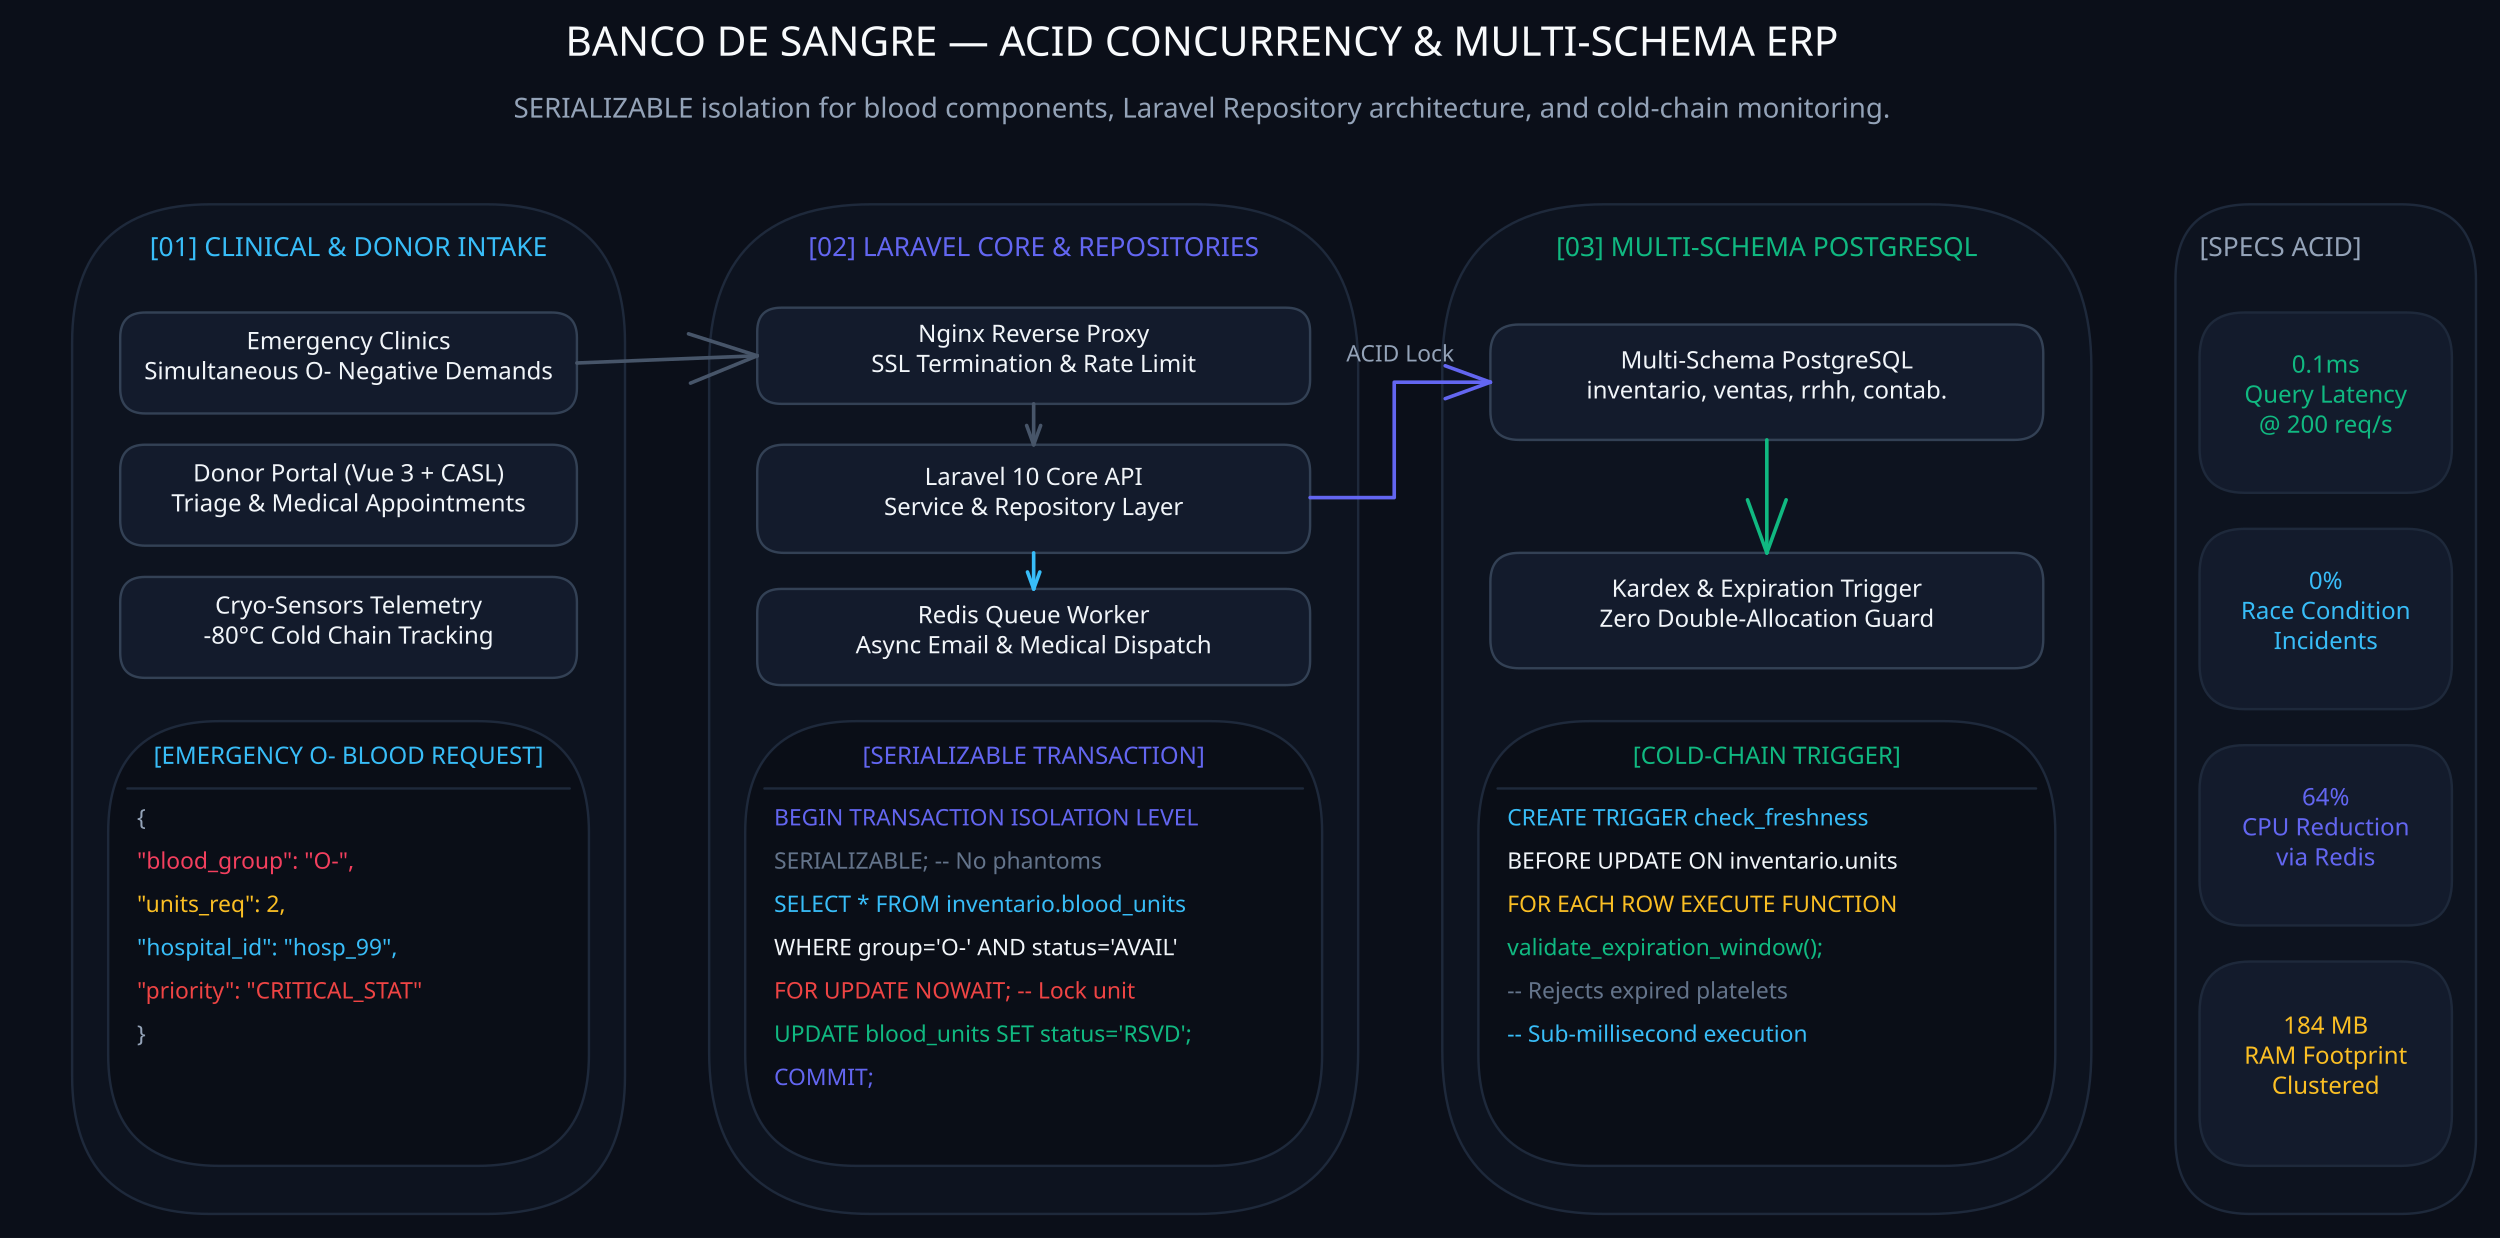
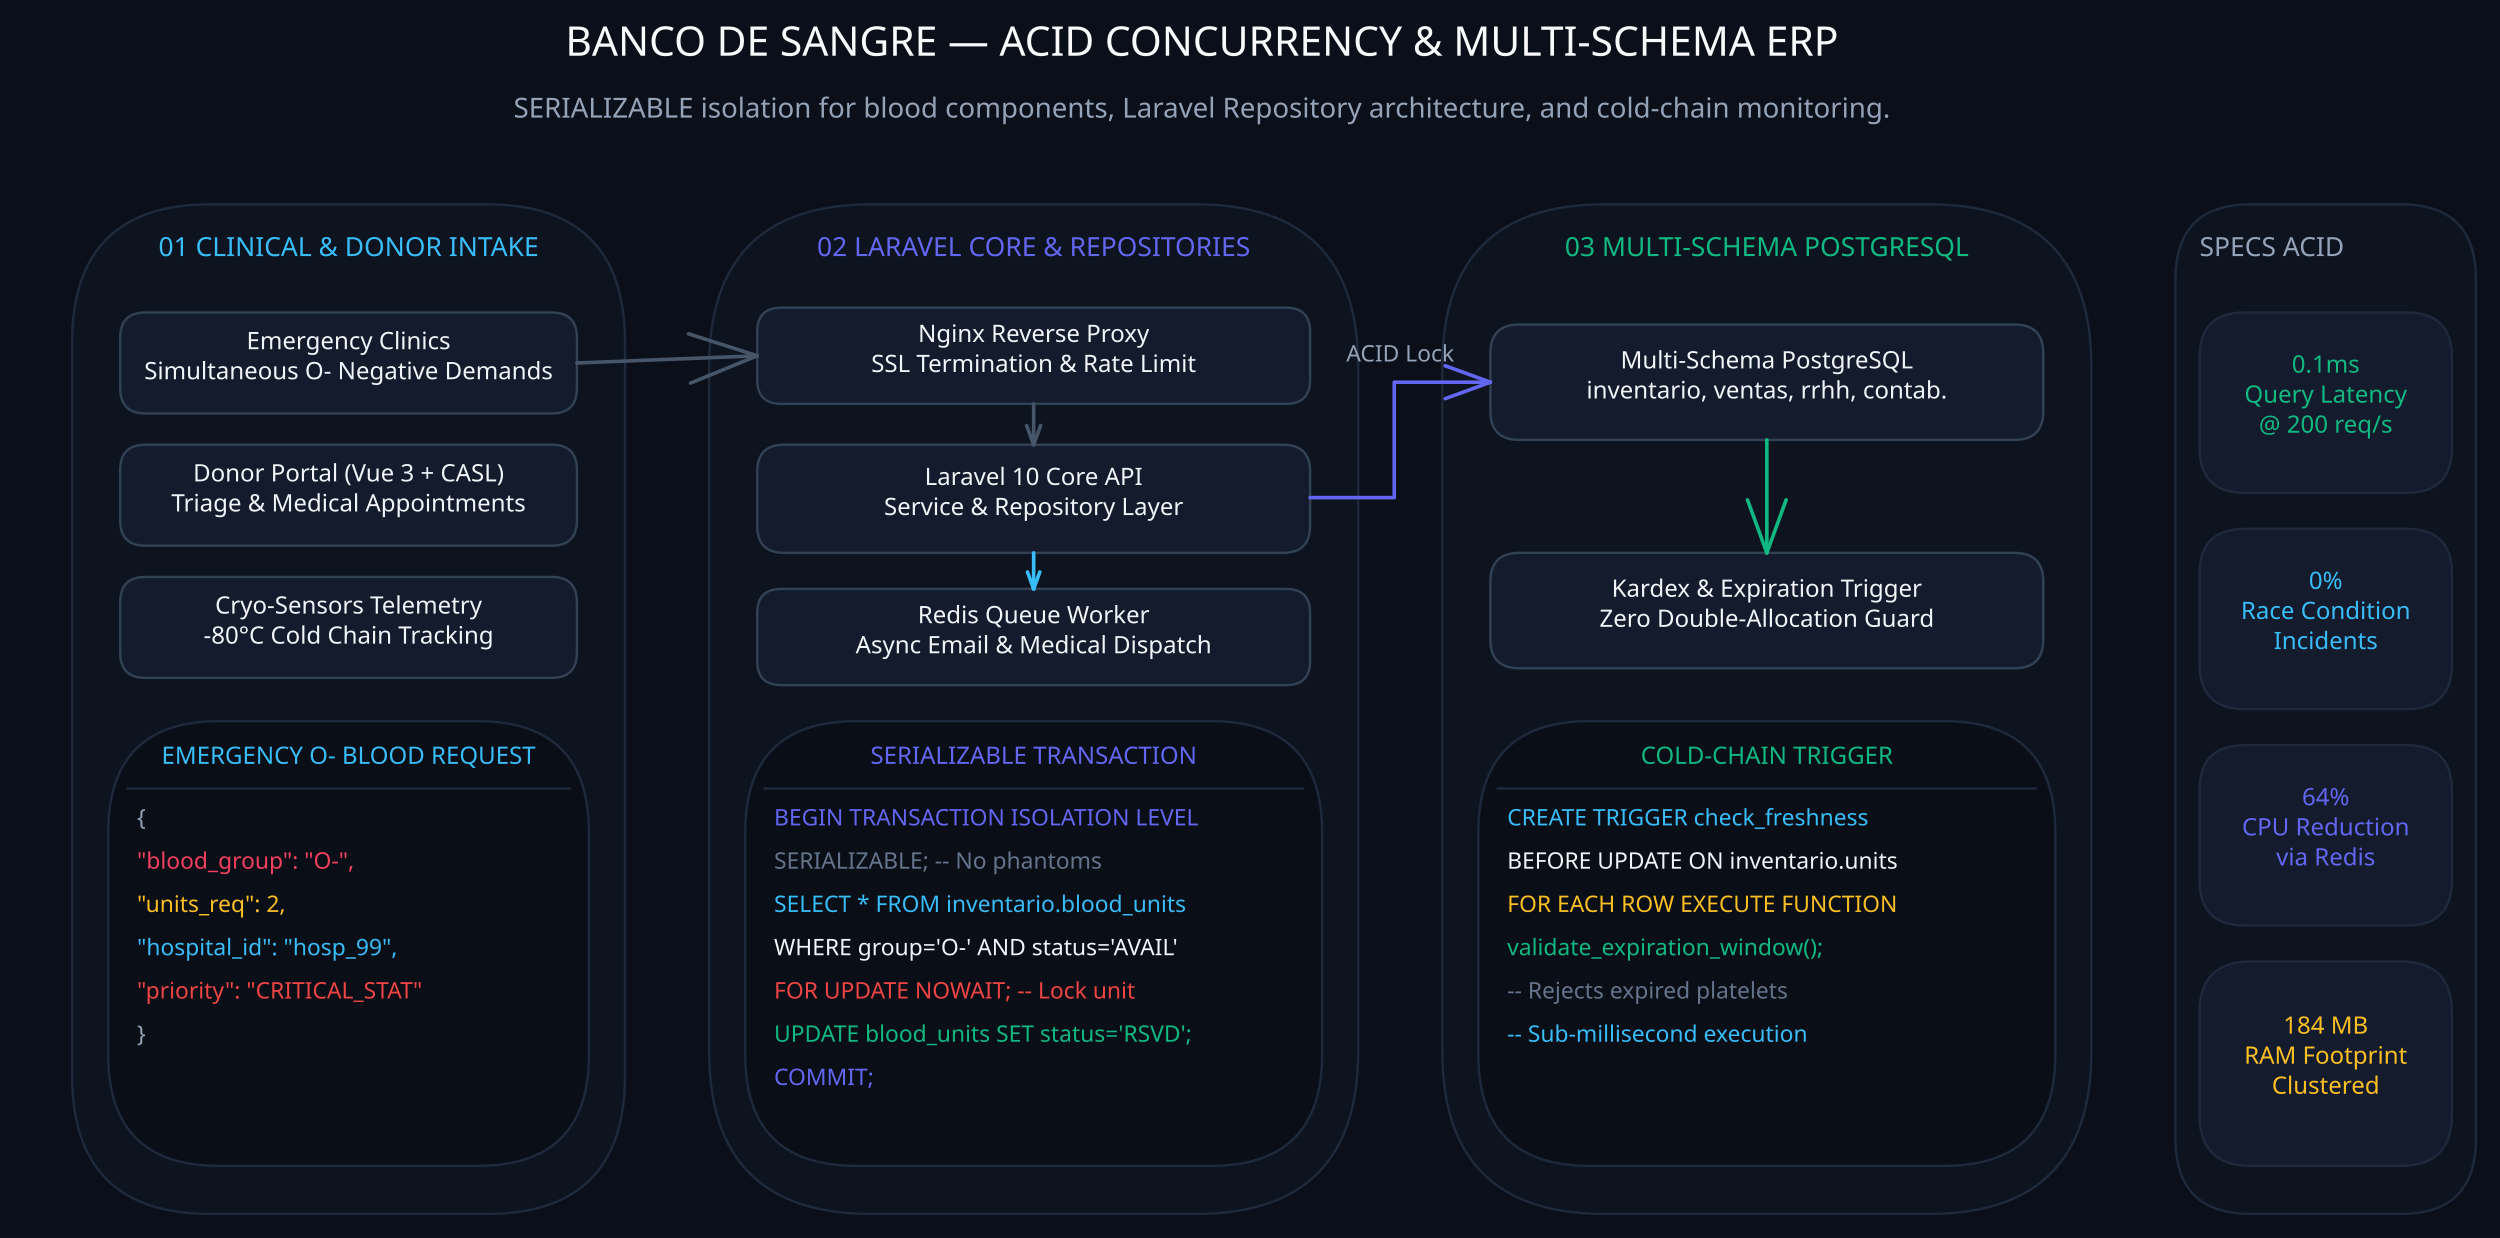
<svg xmlns="http://www.w3.org/2000/svg" version="1.1" viewBox="0 0 1040 515" width="2080" height="1030">
  <defs>
    <style class="style-fonts">
      @font-face {
        font-family: "Virgil";
        src: url("https://unpkg.com/@excalidraw/excalidraw@undefined/dist/excalidraw-assets/Virgil.woff2");
      }
      @font-face {
        font-family: "Cascadia";
        src: url("https://unpkg.com/@excalidraw/excalidraw@undefined/dist/excalidraw-assets/Cascadia.woff2");
      }
      @font-face {
        font-family: "Assistant";
        src: url("https://unpkg.com/@excalidraw/excalidraw@undefined/dist/excalidraw-assets/Assistant-Regular.woff2");
      }
    </style>
  </defs>
  <rect x="0" y="0" width="1040" height="515" fill="#0b0f19" />
  <g transform="translate(10 10) rotate(0 490 14)">
    <text x="490" y="0" font-family="Cascadia, Segoe UI Emoji" font-size="17px" fill="#f8fafc" text-anchor="middle" style="white-space: pre;" direction="ltr" dominant-baseline="text-before-edge">BANCO DE SANGRE — ACID CONCURRENCY &amp; MULTI-SCHEMA ERP</text>
  </g>
  <g transform="translate(10 40) rotate(0 490 9)">
    <text x="490" y="0" font-family="Cascadia, Segoe UI Emoji" font-size="11.5px" fill="#94a3b8" text-anchor="middle" style="white-space: pre;" direction="ltr" dominant-baseline="text-before-edge">SERIALIZABLE isolation for blood components, Laravel Repository architecture, and cold-chain monitoring.</text>
  </g>
  <g stroke-linecap="round" transform="translate(30 85) rotate(0 115 210)">
    <path d="M57.5 0 C97.15 0, 136.8 0, 172.5 0 C210.83 0, 230 19.17, 230 57.5 C230 175.03, 230 292.57, 230 362.5 C230 400.83, 210.83 420, 172.5 420 C138.36 420, 104.22 420, 57.5 420 C19.17 420, 0 400.83, 0 362.5 C0 294.86, 0 227.22, 0 57.5 C0 19.17, 19.17 0, 57.5 0" stroke="none" stroke-width="0" fill="#0d131f" />
    <path d="M57.5 0 C85.67 0, 113.85 0, 172.5 0 M57.5 0 C91.78 0, 126.07 0, 172.5 0 M172.5 0 C210.83 0, 230 19.17, 230 57.5 M172.5 0 C210.83 0, 230 19.17, 230 57.5 M230 57.5 C230 152.23, 230 246.95, 230 362.5 M230 57.5 C230 169.72, 230 281.93, 230 362.5 M230 362.5 C230 400.83, 210.83 420, 172.5 420 M230 362.5 C230 400.83, 210.83 420, 172.5 420 M172.5 420 C149.14 420, 125.78 420, 57.5 420 M172.5 420 C140.02 420, 107.55 420, 57.5 420 M57.5 420 C19.17 420, 0 400.83, 0 362.5 M57.5 420 C19.17 420, 0 400.83, 0 362.5 M0 362.5 C0 262.7, 0 162.89, 0 57.5 M0 362.5 C0 256.13, 0 149.75, 0 57.5 M0 57.5 C0 19.17, 19.17 0, 57.5 0 M0 57.5 C0 19.17, 19.17 0, 57.5 0" stroke="#1e293b" stroke-width="1" fill="none" />
  </g>
  <g transform="translate(30 98) rotate(0 115 8)">
-     <text x="115" y="0" font-family="Cascadia, Segoe UI Emoji" font-size="11px" fill="#38bdf8" text-anchor="middle" style="white-space: pre;" direction="ltr" dominant-baseline="text-before-edge">[01] CLINICAL &amp; DONOR INTAKE</text>
+     <text x="115" y="0" font-family="Cascadia, Segoe UI Emoji" font-size="11px" fill="#38bdf8" text-anchor="middle" style="white-space: pre;" direction="ltr" dominant-baseline="text-before-edge">01 CLINICAL &amp; DONOR INTAKE</text>
  </g>
  <g stroke-linecap="round" transform="translate(50 130) rotate(0 95 21)">
    <path d="M10.5 0 C48.48 0, 86.45 0, 179.5 0 C186.5 0, 190 3.5, 190 10.5 C190 16.52, 190 22.54, 190 31.5 C190 38.5, 186.5 42, 179.5 42 C139.18 42, 98.86 42, 10.5 42 C3.5 42, 0 38.5, 0 31.5 C0 23.21, 0 14.92, 0 10.5 C0 3.5, 3.5 0, 10.5 0" stroke="none" stroke-width="0" fill="#131b2c" />
    <path d="M10.5 0 C51.9 0, 93.31 0, 179.5 0 M10.5 0 C75.75 0, 141 0, 179.5 0 M179.5 0 C186.5 0, 190 3.5, 190 10.5 M179.5 0 C186.5 0, 190 3.5, 190 10.5 M190 10.5 C190 18.49, 190 26.48, 190 31.5 M190 10.5 C190 17.35, 190 24.19, 190 31.5 M190 31.5 C190 38.5, 186.5 42, 179.5 42 M190 31.5 C190 38.5, 186.5 42, 179.5 42 M179.5 42 C134.58 42, 89.65 42, 10.5 42 M179.5 42 C121.08 42, 62.66 42, 10.5 42 M10.5 42 C3.5 42, 0 38.5, 0 31.5 M10.5 42 C3.5 42, 0 38.5, 0 31.5 M0 31.5 C0 25.74, 0 19.97, 0 10.5 M0 31.5 C0 26.16, 0 20.81, 0 10.5 M0 10.5 C0 3.5, 3.5 0, 10.5 0 M0 10.5 C0 3.5, 3.5 0, 10.5 0" stroke="#334155" stroke-width="1" fill="none" />
  </g>
  <g transform="translate(56 137.5) rotate(0 89 13.5)">
    <text x="89" y="0" font-family="Cascadia, Segoe UI Emoji" font-size="10px" fill="#f1f5f9" text-anchor="middle" style="white-space: pre;" direction="ltr" dominant-baseline="text-before-edge">Emergency Clinics</text>
    <text x="89" y="12.5" font-family="Cascadia, Segoe UI Emoji" font-size="10px" fill="#f1f5f9" text-anchor="middle" style="white-space: pre;" direction="ltr" dominant-baseline="text-before-edge">Simultaneous O- Negative Demands</text>
  </g>
  <g stroke-linecap="round" transform="translate(50 185) rotate(0 95 21)">
    <path d="M10.5 0 C61.99 0, 113.47 0, 179.5 0 C186.5 0, 190 3.5, 190 10.5 C190 18.65, 190 26.8, 190 31.5 C190 38.5, 186.5 42, 179.5 42 C115.24 42, 50.97 42, 10.5 42 C3.5 42, 0 38.5, 0 31.5 C0 23.78, 0 16.06, 0 10.5 C0 3.5, 3.5 0, 10.5 0" stroke="none" stroke-width="0" fill="#131b2c" />
    <path d="M10.5 0 C51.91 0, 93.31 0, 179.5 0 M10.5 0 C56.82 0, 103.14 0, 179.5 0 M179.5 0 C186.5 0, 190 3.5, 190 10.5 M179.5 0 C186.5 0, 190 3.5, 190 10.5 M190 10.5 C190 15.76, 190 21.02, 190 31.5 M190 10.5 C190 16.47, 190 22.43, 190 31.5 M190 31.5 C190 38.5, 186.5 42, 179.5 42 M190 31.5 C190 38.5, 186.5 42, 179.5 42 M179.5 42 C123.98 42, 68.46 42, 10.5 42 M179.5 42 C144.18 42, 108.87 42, 10.5 42 M10.5 42 C3.5 42, 0 38.5, 0 31.5 M10.5 42 C3.5 42, 0 38.5, 0 31.5 M0 31.5 C0 26.84, 0 22.19, 0 10.5 M0 31.5 C0 23.94, 0 16.38, 0 10.5 M0 10.5 C0 3.5, 3.5 0, 10.5 0 M0 10.5 C0 3.5, 3.5 0, 10.5 0" stroke="#334155" stroke-width="1" fill="none" />
  </g>
  <g transform="translate(56 192.5) rotate(0 89 13.5)">
    <text x="89" y="0" font-family="Cascadia, Segoe UI Emoji" font-size="10px" fill="#f1f5f9" text-anchor="middle" style="white-space: pre;" direction="ltr" dominant-baseline="text-before-edge">Donor Portal (Vue 3 + CASL)</text>
    <text x="89" y="12.5" font-family="Cascadia, Segoe UI Emoji" font-size="10px" fill="#f1f5f9" text-anchor="middle" style="white-space: pre;" direction="ltr" dominant-baseline="text-before-edge">Triage &amp; Medical Appointments</text>
  </g>
  <g stroke-linecap="round" transform="translate(50 240) rotate(0 95 21)">
    <path d="M10.5 0 C75.5 0, 140.49 0, 179.5 0 C186.5 0, 190 3.5, 190 10.5 C190 16.58, 190 22.66, 190 31.5 C190 38.5, 186.5 42, 179.5 42 C125.09 42, 70.68 42, 10.5 42 C3.5 42, 0 38.5, 0 31.5 C0 24.35, 0 17.19, 0 10.5 C0 3.5, 3.5 0, 10.5 0" stroke="none" stroke-width="0" fill="#131b2c" />
    <path d="M10.5 0 C51.91 0, 93.32 0, 179.5 0 M10.5 0 C71.69 0, 132.87 0, 179.5 0 M179.5 0 C186.5 0, 190 3.5, 190 10.5 M179.5 0 C186.5 0, 190 3.5, 190 10.5 M190 10.5 C190 17.23, 190 23.97, 190 31.5 M190 10.5 C190 15.59, 190 20.67, 190 31.5 M190 31.5 C190 38.5, 186.5 42, 179.5 42 M190 31.5 C190 38.5, 186.5 42, 179.5 42 M179.5 42 C113.39 42, 47.28 42, 10.5 42 M179.5 42 C133.49 42, 87.48 42, 10.5 42 M10.5 42 C3.5 42, 0 38.5, 0 31.5 M10.5 42 C3.5 42, 0 38.5, 0 31.5 M0 31.5 C0 23.75, 0 16, 0 10.5 M0 31.5 C0 25.92, 0 20.34, 0 10.5 M0 10.5 C0 3.5, 3.5 0, 10.5 0 M0 10.5 C0 3.5, 3.5 0, 10.5 0" stroke="#334155" stroke-width="1" fill="none" />
  </g>
  <g transform="translate(56 247.5) rotate(0 89 13.5)">
    <text x="89" y="0" font-family="Cascadia, Segoe UI Emoji" font-size="10px" fill="#f1f5f9" text-anchor="middle" style="white-space: pre;" direction="ltr" dominant-baseline="text-before-edge">Cryo-Sensors Telemetry</text>
    <text x="89" y="12.5" font-family="Cascadia, Segoe UI Emoji" font-size="10px" fill="#f1f5f9" text-anchor="middle" style="white-space: pre;" direction="ltr" dominant-baseline="text-before-edge">-80°C Cold Chain Tracking</text>
  </g>
  <g stroke-linecap="round" transform="translate(45 300) rotate(0 100 92.5)">
    <path d="M46.25 0 C74.69 0, 103.12 0, 153.75 0 C184.58 0, 200 15.42, 200 46.25 C200 82.42, 200 118.59, 200 138.75 C200 169.58, 184.58 185, 153.75 185 C125.41 185, 97.07 185, 46.25 185 C15.42 185, 0 169.58, 0 138.75 C0 109.74, 0 80.73, 0 46.25 C0 15.42, 15.42 0, 46.25 0" stroke="none" stroke-width="0" fill="#0a0e17" />
    <path d="M46.25 0 C72.59 0, 98.94 0, 153.75 0 M46.25 0 C73.13 0, 100.01 0, 153.75 0 M153.75 0 C184.58 0, 200 15.42, 200 46.25 M153.75 0 C184.58 0, 200 15.42, 200 46.25 M200 46.25 C200 82.38, 200 118.51, 200 138.75 M200 46.25 C200 64.78, 200 83.3, 200 138.75 M200 138.75 C200 169.58, 184.58 185, 153.75 185 M200 138.75 C200 169.58, 184.58 185, 153.75 185 M153.75 185 C126.46 185, 99.16 185, 46.25 185 M153.75 185 C117.68 185, 81.61 185, 46.25 185 M46.25 185 C15.42 185, 0 169.58, 0 138.75 M46.25 185 C15.42 185, 0 169.58, 0 138.75 M0 138.75 C0 109.5, 0 80.26, 0 46.25 M0 138.75 C0 104.39, 0 70.03, 0 46.25 M0 46.25 C0 15.42, 15.42 0, 46.25 0 M0 46.25 C0 15.42, 15.42 0, 46.25 0" stroke="#1e293b" stroke-width="1" fill="none" />
  </g>
  <g transform="translate(45 310) rotate(0 100 8)">
-     <text x="100" y="0" font-family="Cascadia, Segoe UI Emoji" font-size="10px" fill="#38bdf8" text-anchor="middle" style="white-space: pre;" direction="ltr" dominant-baseline="text-before-edge">[EMERGENCY O- BLOOD REQUEST]</text>
+     <text x="100" y="0" font-family="Cascadia, Segoe UI Emoji" font-size="10px" fill="#38bdf8" text-anchor="middle" style="white-space: pre;" direction="ltr" dominant-baseline="text-before-edge">EMERGENCY O- BLOOD REQUEST</text>
  </g>
  <g stroke-linecap="round">
    <g transform="translate(53 328) rotate(0 92 0)">
      <path d="M0 0 C45.09 0, 90.19 0, 184 0 M0 0 C62.19 0, 124.39 0, 184 0" stroke="#1e293b" stroke-width="1" fill="none" />
    </g>
  </g>
  <mask />
  <g transform="translate(57 336) rotate(0 88 7.5)">
    <text x="0" y="0" font-family="Cascadia, Segoe UI Emoji" font-size="9.5px" fill="#94a3b8" text-anchor="start" style="white-space: pre;" direction="ltr" dominant-baseline="text-before-edge">{</text>
  </g>
  <g transform="translate(57 354) rotate(0 88 7.5)">
    <text x="0" y="0" font-family="Cascadia, Segoe UI Emoji" font-size="9.5px" fill="#f43f5e" text-anchor="start" style="white-space: pre;" direction="ltr" dominant-baseline="text-before-edge">  "blood_group": "O-",</text>
  </g>
  <g transform="translate(57 372) rotate(0 88 7.5)">
    <text x="0" y="0" font-family="Cascadia, Segoe UI Emoji" font-size="9.5px" fill="#fbbf24" text-anchor="start" style="white-space: pre;" direction="ltr" dominant-baseline="text-before-edge">  "units_req": 2,</text>
  </g>
  <g transform="translate(57 390) rotate(0 88 7.5)">
    <text x="0" y="0" font-family="Cascadia, Segoe UI Emoji" font-size="9.5px" fill="#38bdf8" text-anchor="start" style="white-space: pre;" direction="ltr" dominant-baseline="text-before-edge">  "hospital_id": "hosp_99",</text>
  </g>
  <g transform="translate(57 408) rotate(0 88 7.5)">
    <text x="0" y="0" font-family="Cascadia, Segoe UI Emoji" font-size="9.5px" fill="#ef4444" text-anchor="start" style="white-space: pre;" direction="ltr" dominant-baseline="text-before-edge">  "priority": "CRITICAL_STAT"</text>
  </g>
  <g transform="translate(57 426) rotate(0 88 7.5)">
    <text x="0" y="0" font-family="Cascadia, Segoe UI Emoji" font-size="9.5px" fill="#94a3b8" text-anchor="start" style="white-space: pre;" direction="ltr" dominant-baseline="text-before-edge">}</text>
  </g>
  <g stroke-linecap="round" transform="translate(295 85) rotate(0 135 210)">
    <path d="M67.5 0 C97.77 0, 128.05 0, 202.5 0 C247.5 0, 270 22.5, 270 67.5 C270 138.02, 270 208.55, 270 352.5 C270 397.5, 247.5 420, 202.5 420 C161.83 420, 121.17 420, 67.5 420 C22.5 420, 0 397.5, 0 352.5 C0 269.3, 0 186.09, 0 67.5 C0 22.5, 22.5 0, 67.5 0" stroke="none" stroke-width="0" fill="#0d131f" />
    <path d="M67.5 0 C100.59 0, 133.69 0, 202.5 0 M67.5 0 C114.2 0, 160.9 0, 202.5 0 M202.5 0 C247.5 0, 270 22.5, 270 67.5 M202.5 0 C247.5 0, 270 22.5, 270 67.5 M270 67.5 C270 154.61, 270 241.72, 270 352.5 M270 67.5 C270 127.83, 270 188.15, 270 352.5 M270 352.5 C270 397.5, 247.5 420, 202.5 420 M270 352.5 C270 397.5, 247.5 420, 202.5 420 M202.5 420 C157.14 420, 111.78 420, 67.5 420 M202.5 420 C172.76 420, 143.02 420, 67.5 420 M67.5 420 C22.5 420, 0 397.5, 0 352.5 M67.5 420 C22.5 420, 0 397.5, 0 352.5 M0 352.5 C0 273.06, 0 193.62, 0 67.5 M0 352.5 C0 253.62, 0 154.75, 0 67.5 M0 67.5 C0 22.5, 22.5 0, 67.5 0 M0 67.5 C0 22.5, 22.5 0, 67.5 0" stroke="#1e293b" stroke-width="1" fill="none" />
  </g>
  <g transform="translate(295 98) rotate(0 135 8)">
-     <text x="135" y="0" font-family="Cascadia, Segoe UI Emoji" font-size="11px" fill="#6366f1" text-anchor="middle" style="white-space: pre;" direction="ltr" dominant-baseline="text-before-edge">[02] LARAVEL CORE &amp; REPOSITORIES</text>
+     <text x="135" y="0" font-family="Cascadia, Segoe UI Emoji" font-size="11px" fill="#6366f1" text-anchor="middle" style="white-space: pre;" direction="ltr" dominant-baseline="text-before-edge">02 LARAVEL CORE &amp; REPOSITORIES</text>
  </g>
  <g stroke-linecap="round" transform="translate(315 128) rotate(0 115 20)">
    <path d="M10 0 C73.88 0, 137.76 0, 220 0 C226.67 0, 230 3.33, 230 10 C230 16.98, 230 23.96, 230 30 C230 36.67, 226.67 40, 220 40 C168.99 40, 117.97 40, 10 40 C3.33 40, 0 36.67, 0 30 C0 24.7, 0 19.4, 0 10 C0 3.33, 3.33 0, 10 0" stroke="none" stroke-width="0" fill="#131b2c" />
    <path d="M10 0 C61.48 0, 112.96 0, 220 0 M10 0 C59.12 0, 108.24 0, 220 0 M220 0 C226.67 0, 230 3.33, 230 10 M220 0 C226.67 0, 230 3.33, 230 10 M230 10 C230 17.51, 230 25.03, 230 30 M230 10 C230 17.4, 230 24.79, 230 30 M230 30 C230 36.67, 226.67 40, 220 40 M230 30 C230 36.67, 226.67 40, 220 40 M220 40 C136.28 40, 52.55 40, 10 40 M220 40 C160.45 40, 100.9 40, 10 40 M10 40 C3.33 40, 0 36.67, 0 30 M10 40 C3.33 40, 0 36.67, 0 30 M0 30 C0 25.48, 0 20.96, 0 10 M0 30 C0 24.95, 0 19.9, 0 10 M0 10 C0 3.33, 3.33 0, 10 0 M0 10 C0 3.33, 3.33 0, 10 0" stroke="#334155" stroke-width="1" fill="none" />
  </g>
  <g transform="translate(321 134.5) rotate(0 109 13.5)">
    <text x="109" y="0" font-family="Cascadia, Segoe UI Emoji" font-size="10px" fill="#f1f5f9" text-anchor="middle" style="white-space: pre;" direction="ltr" dominant-baseline="text-before-edge">Nginx Reverse Proxy</text>
    <text x="109" y="12.5" font-family="Cascadia, Segoe UI Emoji" font-size="10px" fill="#f1f5f9" text-anchor="middle" style="white-space: pre;" direction="ltr" dominant-baseline="text-before-edge">SSL Termination &amp; Rate Limit</text>
  </g>
  <g stroke-linecap="round" transform="translate(315 185) rotate(0 115 22.5)">
    <path d="M11.25 0 C90.96 0, 170.66 0, 218.75 0 C226.25 0, 230 3.75, 230 11.25 C230 16.88, 230 22.51, 230 33.75 C230 41.25, 226.25 45, 218.75 45 C138.94 45, 59.14 45, 11.25 45 C3.75 45, 0 41.25, 0 33.75 C0 28.4, 0 23.05, 0 11.25 C0 3.75, 3.75 0, 11.25 0" stroke="none" stroke-width="0" fill="#131b2c" />
    <path d="M11.25 0 C62.12 0, 112.99 0, 218.75 0 M11.25 0 C78.04 0, 144.83 0, 218.75 0 M218.75 0 C226.25 0, 230 3.75, 230 11.25 M218.75 0 C226.25 0, 230 3.75, 230 11.25 M230 11.25 C230 16.78, 230 22.31, 230 33.75 M230 11.25 C230 18.63, 230 26, 230 33.75 M230 33.75 C230 41.25, 226.25 45, 218.75 45 M230 33.75 C230 41.25, 226.25 45, 218.75 45 M218.75 45 C164.52 45, 110.28 45, 11.25 45 M218.75 45 C146.78 45, 74.8 45, 11.25 45 M11.25 45 C3.75 45, 0 41.25, 0 33.75 M11.25 45 C3.75 45, 0 41.25, 0 33.75 M0 33.75 C0 25.35, 0 16.96, 0 11.25 M0 33.75 C0 25.69, 0 17.63, 0 11.25 M0 11.25 C0 3.75, 3.75 0, 11.25 0 M0 11.25 C0 3.75, 3.75 0, 11.25 0" stroke="#334155" stroke-width="1" fill="none" />
  </g>
  <g transform="translate(321 194) rotate(0 109 13.5)">
    <text x="109" y="0" font-family="Cascadia, Segoe UI Emoji" font-size="10px" fill="#f1f5f9" text-anchor="middle" style="white-space: pre;" direction="ltr" dominant-baseline="text-before-edge">Laravel 10 Core API</text>
    <text x="109" y="12.5" font-family="Cascadia, Segoe UI Emoji" font-size="10px" fill="#f1f5f9" text-anchor="middle" style="white-space: pre;" direction="ltr" dominant-baseline="text-before-edge">Service &amp; Repository Layer</text>
  </g>
  <g stroke-linecap="round" transform="translate(315 245) rotate(0 115 20)">
    <path d="M10 0 C65.45 0, 120.91 0, 220 0 C226.67 0, 230 3.33, 230 10 C230 17.03, 230 24.07, 230 30 C230 36.67, 226.67 40, 220 40 C151.48 40, 82.95 40, 10 40 C3.33 40, 0 36.67, 0 30 C0 25.78, 0 21.57, 0 10 C0 3.33, 3.33 0, 10 0" stroke="none" stroke-width="0" fill="#131b2c" />
    <path d="M10 0 C61.49 0, 112.98 0, 220 0 M10 0 C54.07 0, 98.13 0, 220 0 M220 0 C226.67 0, 230 3.33, 230 10 M220 0 C226.67 0, 230 3.33, 230 10 M230 10 C230 16.31, 230 22.63, 230 30 M230 10 C230 15.72, 230 21.44, 230 30 M230 30 C230 36.67, 226.67 40, 220 40 M230 30 C230 36.67, 226.67 40, 220 40 M220 40 C151.95 40, 83.89 40, 10 40 M220 40 C175.87 40, 131.74 40, 10 40 M10 40 C3.33 40, 0 36.67, 0 30 M10 40 C3.33 40, 0 36.67, 0 30 M0 30 C0 23.59, 0 17.18, 0 10 M0 30 C0 24.72, 0 19.44, 0 10 M0 10 C0 3.33, 3.33 0, 10 0 M0 10 C0 3.33, 3.33 0, 10 0" stroke="#334155" stroke-width="1" fill="none" />
  </g>
  <g transform="translate(321 251.5) rotate(0 109 13.5)">
    <text x="109" y="0" font-family="Cascadia, Segoe UI Emoji" font-size="10px" fill="#f1f5f9" text-anchor="middle" style="white-space: pre;" direction="ltr" dominant-baseline="text-before-edge">Redis Queue Worker</text>
    <text x="109" y="12.5" font-family="Cascadia, Segoe UI Emoji" font-size="10px" fill="#f1f5f9" text-anchor="middle" style="white-space: pre;" direction="ltr" dominant-baseline="text-before-edge">Async Email &amp; Medical Dispatch</text>
  </g>
  <g stroke-linecap="round" transform="translate(310 300) rotate(0 120 92.5)">
    <path d="M46.25 0 C96.99 0, 147.73 0, 193.75 0 C224.58 0, 240 15.42, 240 46.25 C240 69.67, 240 93.08, 240 138.75 C240 169.58, 224.58 185, 193.75 185 C154.22 185, 114.69 185, 46.25 185 C15.42 185, 0 169.58, 0 138.75 C0 103.25, 0 67.75, 0 46.25 C0 15.42, 15.42 0, 46.25 0" stroke="none" stroke-width="0" fill="#0a0e17" />
    <path d="M46.25 0 C82.42 0, 118.58 0, 193.75 0 M46.25 0 C90.18 0, 134.11 0, 193.75 0 M193.75 0 C224.58 0, 240 15.42, 240 46.25 M193.75 0 C224.58 0, 240 15.42, 240 46.25 M240 46.25 C240 81.93, 240 117.6, 240 138.75 M240 46.25 C240 68.82, 240 91.39, 240 138.75 M240 138.75 C240 169.58, 224.58 185, 193.75 185 M240 138.75 C240 169.58, 224.58 185, 193.75 185 M193.75 185 C136.7 185, 79.66 185, 46.25 185 M193.75 185 C153.42 185, 113.09 185, 46.25 185 M46.25 185 C15.42 185, 0 169.58, 0 138.75 M46.25 185 C15.42 185, 0 169.58, 0 138.75 M0 138.75 C0 113.99, 0 89.23, 0 46.25 M0 138.75 C0 104.56, 0 70.37, 0 46.25 M0 46.25 C0 15.42, 15.42 0, 46.25 0 M0 46.25 C0 15.42, 15.42 0, 46.25 0" stroke="#1e293b" stroke-width="1" fill="none" />
  </g>
  <g transform="translate(310 310) rotate(0 120 8)">
-     <text x="120" y="0" font-family="Cascadia, Segoe UI Emoji" font-size="10px" fill="#6366f1" text-anchor="middle" style="white-space: pre;" direction="ltr" dominant-baseline="text-before-edge">[SERIALIZABLE TRANSACTION]</text>
+     <text x="120" y="0" font-family="Cascadia, Segoe UI Emoji" font-size="10px" fill="#6366f1" text-anchor="middle" style="white-space: pre;" direction="ltr" dominant-baseline="text-before-edge">SERIALIZABLE TRANSACTION</text>
  </g>
  <g stroke-linecap="round">
    <g transform="translate(318 328) rotate(0 112 0)">
      <path d="M0 0 C54.93 0, 109.86 0, 224 0 M0 0 C86.42 0, 172.84 0, 224 0" stroke="#1e293b" stroke-width="1" fill="none" />
    </g>
  </g>
  <mask />
  <g transform="translate(322 336) rotate(0 108 7.5)">
    <text x="0" y="0" font-family="Cascadia, Segoe UI Emoji" font-size="9.5px" fill="#6366f1" text-anchor="start" style="white-space: pre;" direction="ltr" dominant-baseline="text-before-edge">BEGIN TRANSACTION ISOLATION LEVEL</text>
  </g>
  <g transform="translate(322 354) rotate(0 108 7.5)">
    <text x="0" y="0" font-family="Cascadia, Segoe UI Emoji" font-size="9.5px" fill="#64748b" text-anchor="start" style="white-space: pre;" direction="ltr" dominant-baseline="text-before-edge">  SERIALIZABLE; -- No phantoms</text>
  </g>
  <g transform="translate(322 372) rotate(0 108 7.5)">
    <text x="0" y="0" font-family="Cascadia, Segoe UI Emoji" font-size="9.5px" fill="#38bdf8" text-anchor="start" style="white-space: pre;" direction="ltr" dominant-baseline="text-before-edge">SELECT * FROM inventario.blood_units</text>
  </g>
  <g transform="translate(322 390) rotate(0 108 7.5)">
    <text x="0" y="0" font-family="Cascadia, Segoe UI Emoji" font-size="9.5px" fill="#f1f5f9" text-anchor="start" style="white-space: pre;" direction="ltr" dominant-baseline="text-before-edge">WHERE group='O-' AND status='AVAIL'</text>
  </g>
  <g transform="translate(322 408) rotate(0 108 7.5)">
    <text x="0" y="0" font-family="Cascadia, Segoe UI Emoji" font-size="9.5px" fill="#ef4444" text-anchor="start" style="white-space: pre;" direction="ltr" dominant-baseline="text-before-edge">FOR UPDATE NOWAIT; -- Lock unit</text>
  </g>
  <g transform="translate(322 426) rotate(0 108 7.5)">
    <text x="0" y="0" font-family="Cascadia, Segoe UI Emoji" font-size="9.5px" fill="#10b981" text-anchor="start" style="white-space: pre;" direction="ltr" dominant-baseline="text-before-edge">UPDATE blood_units SET status='RSVD';</text>
  </g>
  <g transform="translate(322 444) rotate(0 108 7.5)">
    <text x="0" y="0" font-family="Cascadia, Segoe UI Emoji" font-size="9.5px" fill="#6366f1" text-anchor="start" style="white-space: pre;" direction="ltr" dominant-baseline="text-before-edge">COMMIT;</text>
  </g>
  <g stroke-linecap="round" transform="translate(600 85) rotate(0 135 210)">
    <path d="M67.5 0 C113.9 0, 160.3 0, 202.5 0 C247.5 0, 270 22.5, 270 67.5 C270 170.18, 270 272.85, 270 352.5 C270 397.5, 247.5 420, 202.5 420 C151.68 420, 100.86 420, 67.5 420 C22.5 420, 0 397.5, 0 352.5 C0 281.65, 0 210.8, 0 67.5 C0 22.5, 22.5 0, 67.5 0" stroke="none" stroke-width="0" fill="#0d131f" />
    <path d="M67.5 0 C100.61 0, 133.73 0, 202.5 0 M67.5 0 C113.09 0, 158.68 0, 202.5 0 M202.5 0 C247.5 0, 270 22.5, 270 67.5 M202.5 0 C247.5 0, 270 22.5, 270 67.5 M270 67.5 C270 163.18, 270 258.87, 270 352.5 M270 67.5 C270 134.32, 270 201.14, 270 352.5 M270 352.5 C270 397.5, 247.5 420, 202.5 420 M270 352.5 C270 397.5, 247.5 420, 202.5 420 M202.5 420 C161.97 420, 121.45 420, 67.5 420 M202.5 420 C149.87 420, 97.25 420, 67.5 420 M67.5 420 C22.5 420, 0 397.5, 0 352.5 M67.5 420 C22.5 420, 0 397.5, 0 352.5 M0 352.5 C0 294.4, 0 236.29, 0 67.5 M0 352.5 C0 267.59, 0 182.68, 0 67.5 M0 67.5 C0 22.5, 22.5 0, 67.5 0 M0 67.5 C0 22.5, 22.5 0, 67.5 0" stroke="#1e293b" stroke-width="1" fill="none" />
  </g>
  <g transform="translate(600 98) rotate(0 135 8)">
-     <text x="135" y="0" font-family="Cascadia, Segoe UI Emoji" font-size="11px" fill="#10b981" text-anchor="middle" style="white-space: pre;" direction="ltr" dominant-baseline="text-before-edge">[03] MULTI-SCHEMA POSTGRESQL</text>
+     <text x="135" y="0" font-family="Cascadia, Segoe UI Emoji" font-size="11px" fill="#10b981" text-anchor="middle" style="white-space: pre;" direction="ltr" dominant-baseline="text-before-edge">03 MULTI-SCHEMA POSTGRESQL</text>
  </g>
  <g stroke-linecap="round" transform="translate(620 135) rotate(0 115 24)">
    <path d="M12 0 C58.07 0, 104.13 0, 218 0 C226 0, 230 4, 230 12 C230 18.28, 230 24.56, 230 36 C230 44, 226 48, 218 48 C152.47 48, 86.94 48, 12 48 C4 48, 0 44, 0 36 C0 30.68, 0 25.36, 0 12 C0 4, 4 0, 12 0" stroke="none" stroke-width="0" fill="#131b2c" />
    <path d="M12 0 C62.53 0, 113.07 0, 218 0 M12 0 C58.49 0, 104.98 0, 218 0 M218 0 C226 0, 230 4, 230 12 M218 0 C226 0, 230 4, 230 12 M230 12 C230 16.94, 230 21.88, 230 36 M230 12 C230 21.42, 230 30.84, 230 36 M230 36 C230 44, 226 48, 218 48 M230 36 C230 44, 226 48, 218 48 M218 48 C143.24 48, 68.49 48, 12 48 M218 48 C165.86 48, 113.72 48, 12 48 M12 48 C4 48, 0 44, 0 36 M12 48 C4 48, 0 44, 0 36 M0 36 C0 27.57, 0 19.15, 0 12 M0 36 C0 31.11, 0 26.23, 0 12 M0 12 C0 4, 4 0, 12 0 M0 12 C0 4, 4 0, 12 0" stroke="#334155" stroke-width="1" fill="none" />
  </g>
  <g transform="translate(626 145.5) rotate(0 109 13.5)">
    <text x="109" y="0" font-family="Cascadia, Segoe UI Emoji" font-size="10px" fill="#f1f5f9" text-anchor="middle" style="white-space: pre;" direction="ltr" dominant-baseline="text-before-edge">Multi-Schema PostgreSQL</text>
    <text x="109" y="12.5" font-family="Cascadia, Segoe UI Emoji" font-size="10px" fill="#f1f5f9" text-anchor="middle" style="white-space: pre;" direction="ltr" dominant-baseline="text-before-edge">inventario, ventas, rrhh, contab.</text>
  </g>
  <g stroke-linecap="round" transform="translate(620 230) rotate(0 115 24)">
    <path d="M12 0 C74.53 0, 137.07 0, 218 0 C226 0, 230 4, 230 12 C230 20.71, 230 29.43, 230 36 C230 44, 226 48, 218 48 C164.48 48, 110.96 48, 12 48 C4 48, 0 44, 0 36 C0 26.53, 0 17.06, 0 12 C0 4, 4 0, 12 0" stroke="none" stroke-width="0" fill="#131b2c" />
    <path d="M12 0 C62.54 0, 113.08 0, 218 0 M12 0 C76.61 0, 141.22 0, 218 0 M218 0 C226 0, 230 4, 230 12 M218 0 C226 0, 230 4, 230 12 M230 12 C230 18.62, 230 25.24, 230 36 M230 12 C230 20.42, 230 28.83, 230 36 M230 36 C230 44, 226 48, 218 48 M230 36 C230 44, 226 48, 218 48 M218 48 C171.53 48, 125.06 48, 12 48 M218 48 C152.82 48, 87.65 48, 12 48 M12 48 C4 48, 0 44, 0 36 M12 48 C4 48, 0 44, 0 36 M0 36 C0 28.84, 0 21.68, 0 12 M0 36 C0 28.58, 0 21.16, 0 12 M0 12 C0 4, 4 0, 12 0 M0 12 C0 4, 4 0, 12 0" stroke="#334155" stroke-width="1" fill="none" />
  </g>
  <g transform="translate(626 240.5) rotate(0 109 13.5)">
    <text x="109" y="0" font-family="Cascadia, Segoe UI Emoji" font-size="10px" fill="#f1f5f9" text-anchor="middle" style="white-space: pre;" direction="ltr" dominant-baseline="text-before-edge">Kardex &amp; Expiration Trigger</text>
    <text x="109" y="12.5" font-family="Cascadia, Segoe UI Emoji" font-size="10px" fill="#f1f5f9" text-anchor="middle" style="white-space: pre;" direction="ltr" dominant-baseline="text-before-edge">Zero Double-Allocation Guard</text>
  </g>
  <g stroke-linecap="round" transform="translate(615 300) rotate(0 120 92.5)">
    <path d="M46.25 0 C102.82 0, 159.38 0, 193.75 0 C224.58 0, 240 15.42, 240 46.25 C240 70.72, 240 95.19, 240 138.75 C240 169.58, 224.58 185, 193.75 185 C164.03 185, 134.31 185, 46.25 185 C15.42 185, 0 169.58, 0 138.75 C0 104.76, 0 70.76, 0 46.25 C0 15.42, 15.42 0, 46.25 0" stroke="none" stroke-width="0" fill="#0a0e17" />
    <path d="M46.25 0 C82.44 0, 118.63 0, 193.75 0 M46.25 0 C75.99 0, 105.73 0, 193.75 0 M193.75 0 C224.58 0, 240 15.42, 240 46.25 M193.75 0 C224.58 0, 240 15.42, 240 46.25 M240 46.25 C240 78.23, 240 110.22, 240 138.75 M240 46.25 C240 74.81, 240 103.36, 240 138.75 M240 138.75 C240 169.58, 224.58 185, 193.75 185 M240 138.75 C240 169.58, 224.58 185, 193.75 185 M193.75 185 C151.23 185, 108.71 185, 46.25 185 M193.75 185 C137.75 185, 81.75 185, 46.25 185 M46.25 185 C15.42 185, 0 169.58, 0 138.75 M46.25 185 C15.42 185, 0 169.58, 0 138.75 M0 138.75 C0 116.03, 0 93.32, 0 46.25 M0 138.75 C0 118.87, 0 98.99, 0 46.25 M0 46.25 C0 15.42, 15.42 0, 46.25 0 M0 46.25 C0 15.42, 15.42 0, 46.25 0" stroke="#1e293b" stroke-width="1" fill="none" />
  </g>
  <g transform="translate(615 310) rotate(0 120 8)">
-     <text x="120" y="0" font-family="Cascadia, Segoe UI Emoji" font-size="10px" fill="#10b981" text-anchor="middle" style="white-space: pre;" direction="ltr" dominant-baseline="text-before-edge">[COLD-CHAIN TRIGGER]</text>
+     <text x="120" y="0" font-family="Cascadia, Segoe UI Emoji" font-size="10px" fill="#10b981" text-anchor="middle" style="white-space: pre;" direction="ltr" dominant-baseline="text-before-edge">COLD-CHAIN TRIGGER</text>
  </g>
  <g stroke-linecap="round">
    <g transform="translate(623 328) rotate(0 112 0)">
      <path d="M0 0 C54.96 0, 109.92 0, 224 0 M0 0 C64.87 0, 129.74 0, 224 0" stroke="#1e293b" stroke-width="1" fill="none" />
    </g>
  </g>
  <mask />
  <g transform="translate(627 336) rotate(0 108 7.5)">
    <text x="0" y="0" font-family="Cascadia, Segoe UI Emoji" font-size="9.5px" fill="#38bdf8" text-anchor="start" style="white-space: pre;" direction="ltr" dominant-baseline="text-before-edge">CREATE TRIGGER check_freshness</text>
  </g>
  <g transform="translate(627 354) rotate(0 108 7.5)">
    <text x="0" y="0" font-family="Cascadia, Segoe UI Emoji" font-size="9.5px" fill="#f1f5f9" text-anchor="start" style="white-space: pre;" direction="ltr" dominant-baseline="text-before-edge">BEFORE UPDATE ON inventario.units</text>
  </g>
  <g transform="translate(627 372) rotate(0 108 7.5)">
    <text x="0" y="0" font-family="Cascadia, Segoe UI Emoji" font-size="9.5px" fill="#fbbf24" text-anchor="start" style="white-space: pre;" direction="ltr" dominant-baseline="text-before-edge">FOR EACH ROW EXECUTE FUNCTION</text>
  </g>
  <g transform="translate(627 390) rotate(0 108 7.5)">
    <text x="0" y="0" font-family="Cascadia, Segoe UI Emoji" font-size="9.5px" fill="#10b981" text-anchor="start" style="white-space: pre;" direction="ltr" dominant-baseline="text-before-edge">validate_expiration_window();</text>
  </g>
  <g transform="translate(627 408) rotate(0 108 7.5)">
    <text x="0" y="0" font-family="Cascadia, Segoe UI Emoji" font-size="9.5px" fill="#64748b" text-anchor="start" style="white-space: pre;" direction="ltr" dominant-baseline="text-before-edge">-- Rejects expired platelets</text>
  </g>
  <g transform="translate(627 426) rotate(0 108 7.5)">
    <text x="0" y="0" font-family="Cascadia, Segoe UI Emoji" font-size="9.5px" fill="#38bdf8" text-anchor="start" style="white-space: pre;" direction="ltr" dominant-baseline="text-before-edge">-- Sub-millisecond execution</text>
  </g>
  <g stroke-linecap="round" transform="translate(905 85) rotate(0 62.5 210)">
    <path d="M31.25 0 C52.7 0, 74.15 0, 93.75 0 C114.58 0, 125 10.42, 125 31.25 C125 145.99, 125 260.72, 125 388.75 C125 409.58, 114.58 420, 93.75 420 C78.81 420, 63.86 420, 31.25 420 C10.42 420, 0 409.58, 0 388.75 C0 265.12, 0 141.49, 0 31.25 C0 10.42, 10.42 0, 31.25 0" stroke="none" stroke-width="0" fill="#0d131f" />
    <path d="M31.25 0 C46.59 0, 61.93 0, 93.75 0 M31.25 0 C49.84 0, 68.44 0, 93.75 0 M93.75 0 C114.58 0, 125 10.42, 125 31.25 M93.75 0 C114.58 0, 125 10.42, 125 31.25 M125 31.25 C125 124.49, 125 217.73, 125 388.75 M125 31.25 C125 145.69, 125 260.14, 125 388.75 M125 388.75 C125 409.58, 114.58 420, 93.75 420 M125 388.75 C125 409.58, 114.58 420, 93.75 420 M93.75 420 C70.6 420, 47.45 420, 31.25 420 M93.75 420 C77.22 420, 60.7 420, 31.25 420 M31.25 420 C10.42 420, 0 409.58, 0 388.75 M31.25 420 C10.42 420, 0 409.58, 0 388.75 M0 388.75 C0 314.33, 0 239.92, 0 31.25 M0 388.75 C0 249.17, 0 109.59, 0 31.25 M0 31.25 C0 10.42, 10.42 0, 31.25 0 M0 31.25 C0 10.42, 10.42 0, 31.25 0" stroke="#1e293b" stroke-width="1" fill="none" />
  </g>
  <g transform="translate(915 98) rotate(0 52.5 8)">
-     <text x="0" y="0" font-family="Cascadia, Segoe UI Emoji" font-size="11px" fill="#94a3b8" text-anchor="start" style="white-space: pre;" direction="ltr" dominant-baseline="text-before-edge">[SPECS ACID]</text>
+     <text x="0" y="0" font-family="Cascadia, Segoe UI Emoji" font-size="11px" fill="#94a3b8" text-anchor="start" style="white-space: pre;" direction="ltr" dominant-baseline="text-before-edge">SPECS ACID</text>
  </g>
  <g stroke-linecap="round" transform="translate(915 130) rotate(0 52.5 37.5)">
    <path d="M18.75 0 C33.81 0, 48.88 0, 86.25 0 C98.75 0, 105 6.25, 105 18.75 C105 27.09, 105 35.43, 105 56.25 C105 68.75, 98.75 75, 86.25 75 C60.55 75, 34.85 75, 18.75 75 C6.25 75, 0 68.75, 0 56.25 C0 44.3, 0 32.34, 0 18.75 C0 6.25, 6.25 0, 18.75 0" stroke="none" stroke-width="0" fill="#131b2c" />
    <path d="M18.75 0 C35.32 0, 51.89 0, 86.25 0 M18.75 0 C44.77 0, 70.79 0, 86.25 0 M86.25 0 C98.75 0, 105 6.25, 105 18.75 M86.25 0 C98.75 0, 105 6.25, 105 18.75 M105 18.75 C105 31.16, 105 43.56, 105 56.25 M105 18.75 C105 29.18, 105 39.62, 105 56.25 M105 56.25 C105 68.75, 98.75 75, 86.25 75 M105 56.25 C105 68.75, 98.75 75, 86.25 75 M86.25 75 C70.52 75, 54.79 75, 18.75 75 M86.25 75 C64.13 75, 42.01 75, 18.75 75 M18.75 75 C6.25 75, 0 68.75, 0 56.25 M18.75 75 C6.25 75, 0 68.75, 0 56.25 M0 56.25 C0 42.92, 0 29.6, 0 18.75 M0 56.25 C0 45.15, 0 34.04, 0 18.75 M0 18.75 C0 6.25, 6.25 0, 18.75 0 M0 18.75 C0 6.25, 6.25 0, 18.75 0" stroke="#1e293b" stroke-width="1" fill="none" />
  </g>
  <g transform="translate(921 147.25) rotate(0 46.5 20.25)">
    <text x="46.5" y="0" font-family="Cascadia, Segoe UI Emoji" font-size="10px" fill="#10b981" text-anchor="middle" style="white-space: pre;" direction="ltr" dominant-baseline="text-before-edge">0.1ms</text>
    <text x="46.5" y="12.5" font-family="Cascadia, Segoe UI Emoji" font-size="10px" fill="#10b981" text-anchor="middle" style="white-space: pre;" direction="ltr" dominant-baseline="text-before-edge">Query Latency</text>
    <text x="46.5" y="25" font-family="Cascadia, Segoe UI Emoji" font-size="10px" fill="#10b981" text-anchor="middle" style="white-space: pre;" direction="ltr" dominant-baseline="text-before-edge">@ 200 req/s</text>
  </g>
  <g stroke-linecap="round" transform="translate(915 220) rotate(0 52.5 37.5)">
    <path d="M18.75 0 C39.21 0, 59.67 0, 86.25 0 C98.75 0, 105 6.25, 105 18.75 C105 30.89, 105 43.03, 105 56.25 C105 68.75, 98.75 75, 86.25 75 C64.48 75, 42.72 75, 18.75 75 C6.25 75, 0 68.75, 0 56.25 C0 45.31, 0 34.37, 0 18.75 C0 6.25, 6.25 0, 18.75 0" stroke="none" stroke-width="0" fill="#131b2c" />
    <path d="M18.75 0 C35.32 0, 51.89 0, 86.25 0 M18.75 0 C37.21 0, 55.67 0, 86.25 0 M86.25 0 C98.75 0, 105 6.25, 105 18.75 M86.25 0 C98.75 0, 105 6.25, 105 18.75 M105 18.75 C105 26.28, 105 33.81, 105 56.25 M105 18.75 C105 27.61, 105 36.47, 105 56.25 M105 56.25 C105 68.75, 98.75 75, 86.25 75 M105 56.25 C105 68.75, 98.75 75, 86.25 75 M86.25 75 C66.29 75, 46.32 75, 18.75 75 M86.25 75 C59.86 75, 33.46 75, 18.75 75 M18.75 75 C6.25 75, 0 68.75, 0 56.25 M18.75 75 C6.25 75, 0 68.75, 0 56.25 M0 56.25 C0 44.9, 0 33.55, 0 18.75 M0 56.25 C0 48.68, 0 41.12, 0 18.75 M0 18.75 C0 6.25, 6.25 0, 18.75 0 M0 18.75 C0 6.25, 6.25 0, 18.75 0" stroke="#1e293b" stroke-width="1" fill="none" />
  </g>
  <g transform="translate(921 237.25) rotate(0 46.5 20.25)">
    <text x="46.5" y="0" font-family="Cascadia, Segoe UI Emoji" font-size="10px" fill="#38bdf8" text-anchor="middle" style="white-space: pre;" direction="ltr" dominant-baseline="text-before-edge">0%</text>
    <text x="46.5" y="12.5" font-family="Cascadia, Segoe UI Emoji" font-size="10px" fill="#38bdf8" text-anchor="middle" style="white-space: pre;" direction="ltr" dominant-baseline="text-before-edge">Race Condition</text>
    <text x="46.5" y="25" font-family="Cascadia, Segoe UI Emoji" font-size="10px" fill="#38bdf8" text-anchor="middle" style="white-space: pre;" direction="ltr" dominant-baseline="text-before-edge">Incidents</text>
  </g>
  <g stroke-linecap="round" transform="translate(915 310) rotate(0 52.5 37.5)">
    <path d="M18.75 0 C44.6 0, 70.46 0, 86.25 0 C98.75 0, 105 6.25, 105 18.75 C105 27.2, 105 35.64, 105 56.25 C105 68.75, 98.75 75, 86.25 75 C68.42 75, 50.59 75, 18.75 75 C6.25 75, 0 68.75, 0 56.25 C0 46.32, 0 36.4, 0 18.75 C0 6.25, 6.25 0, 18.75 0" stroke="none" stroke-width="0" fill="#131b2c" />
    <path d="M18.75 0 C35.32 0, 51.89 0, 86.25 0 M18.75 0 C43.15 0, 67.54 0, 86.25 0 M86.25 0 C98.75 0, 105 6.25, 105 18.75 M86.25 0 C98.75 0, 105 6.25, 105 18.75 M105 18.75 C105 28.91, 105 39.06, 105 56.25 M105 18.75 C105 33.54, 105 48.33, 105 56.25 M105 56.25 C105 68.75, 98.75 75, 86.25 75 M105 56.25 C105 68.75, 98.75 75, 86.25 75 M86.25 75 C62.05 75, 37.86 75, 18.75 75 M86.25 75 C69.09 75, 51.92 75, 18.75 75 M18.75 75 C6.25 75, 0 68.75, 0 56.25 M18.75 75 C6.25 75, 0 68.75, 0 56.25 M0 56.25 C0 46.88, 0 37.51, 0 18.75 M0 56.25 C0 44.72, 0 33.19, 0 18.75 M0 18.75 C0 6.25, 6.25 0, 18.75 0 M0 18.75 C0 6.25, 6.25 0, 18.75 0" stroke="#1e293b" stroke-width="1" fill="none" />
  </g>
  <g transform="translate(921 327.25) rotate(0 46.5 20.25)">
    <text x="46.5" y="0" font-family="Cascadia, Segoe UI Emoji" font-size="10px" fill="#6366f1" text-anchor="middle" style="white-space: pre;" direction="ltr" dominant-baseline="text-before-edge">64%</text>
    <text x="46.5" y="12.5" font-family="Cascadia, Segoe UI Emoji" font-size="10px" fill="#6366f1" text-anchor="middle" style="white-space: pre;" direction="ltr" dominant-baseline="text-before-edge">CPU Reduction</text>
    <text x="46.5" y="25" font-family="Cascadia, Segoe UI Emoji" font-size="10px" fill="#6366f1" text-anchor="middle" style="white-space: pre;" direction="ltr" dominant-baseline="text-before-edge">via Redis</text>
  </g>
  <g stroke-linecap="round" transform="translate(915 400) rotate(0 52.5 42.5)">
    <path d="M21.25 0 C37.69 0, 54.12 0, 83.75 0 C97.92 0, 105 7.08, 105 21.25 C105 35.13, 105 49.01, 105 63.75 C105 77.92, 97.92 85, 83.75 85 C70.89 85, 58.02 85, 21.25 85 C7.08 85, 0 77.92, 0 63.75 C0 53.65, 0 43.55, 0 21.25 C0 7.08, 7.08 0, 21.25 0" stroke="none" stroke-width="0" fill="#131b2c" />
    <path d="M21.25 0 C36.59 0, 51.94 0, 83.75 0 M21.25 0 C36.84 0, 52.43 0, 83.75 0 M83.75 0 C97.92 0, 105 7.08, 105 21.25 M83.75 0 C97.92 0, 105 7.08, 105 21.25 M105 21.25 C105 35.74, 105 50.22, 105 63.75 M105 21.25 C105 36.23, 105 51.21, 105 63.75 M105 63.75 C105 77.92, 97.92 85, 83.75 85 M105 63.75 C105 77.92, 97.92 85, 83.75 85 M83.75 85 C69.93 85, 56.11 85, 21.25 85 M83.75 85 C63.9 85, 44.05 85, 21.25 85 M21.25 85 C7.08 85, 0 77.92, 0 63.75 M21.25 85 C7.08 85, 0 77.92, 0 63.75 M0 63.75 C0 46.87, 0 30, 0 21.25 M0 63.75 C0 54.69, 0 45.64, 0 21.25 M0 21.25 C0 7.08, 7.08 0, 21.25 0 M0 21.25 C0 7.08, 7.08 0, 21.25 0" stroke="#1e293b" stroke-width="1" fill="none" />
  </g>
  <g transform="translate(921 422.25) rotate(0 46.5 20.25)">
    <text x="46.5" y="0" font-family="Cascadia, Segoe UI Emoji" font-size="10px" fill="#fbbf24" text-anchor="middle" style="white-space: pre;" direction="ltr" dominant-baseline="text-before-edge">184 MB</text>
    <text x="46.5" y="12.5" font-family="Cascadia, Segoe UI Emoji" font-size="10px" fill="#fbbf24" text-anchor="middle" style="white-space: pre;" direction="ltr" dominant-baseline="text-before-edge">RAM Footprint</text>
    <text x="46.5" y="25" font-family="Cascadia, Segoe UI Emoji" font-size="10px" fill="#fbbf24" text-anchor="middle" style="white-space: pre;" direction="ltr" dominant-baseline="text-before-edge">Clustered</text>
  </g>
  <g stroke-linecap="round">
    <g transform="translate(240 151) rotate(0 37.5 -1.5)">
      <path d="M0 0 C18.41 -0.74, 36.83 -1.47, 75 -3 M0 0 C25.3 -1.01, 50.61 -2.02, 75 -3" stroke="#475569" stroke-width="1.5" fill="none" />
    </g>
    <g transform="translate(240 151) rotate(0 37.5 -1.5)">
      <path d="M47.24 8.38 C54.06 5.59, 60.87 2.79, 75 -3 M47.24 8.38 C56.61 4.54, 65.97 0.7, 75 -3" stroke="#475569" stroke-width="1.5" fill="none" />
    </g>
    <g transform="translate(240 151) rotate(0 37.5 -1.5)">
      <path d="M46.42 -12.13 C53.44 -9.89, 60.45 -7.64, 75 -3 M46.42 -12.13 C56.06 -9.05, 65.71 -5.97, 75 -3" stroke="#475569" stroke-width="1.5" fill="none" />
    </g>
  </g>
  <mask />
  <g stroke-linecap="round">
    <g transform="translate(430 168) rotate(0 0 8.5)">
      <path d="M0 0 C0 4.17, 0 8.35, 0 17 M0 0 C0 4.78, 0 9.57, 0 17" stroke="#475569" stroke-width="1.5" fill="none" />
    </g>
    <g transform="translate(430 168) rotate(0 0 8.5)">
      <path d="M-2.91 9.01 C-2.19 10.97, -1.48 12.93, 0 17 M-2.91 9.01 C-2.09 11.26, -1.27 13.51, 0 17" stroke="#475569" stroke-width="1.5" fill="none" />
    </g>
    <g transform="translate(430 168) rotate(0 0 8.5)">
      <path d="M2.91 9.01 C2.19 10.97, 1.48 12.93, 0 17 M2.91 9.01 C2.09 11.26, 1.27 13.51, 0 17" stroke="#475569" stroke-width="1.5" fill="none" />
    </g>
  </g>
  <mask />
  <g stroke-linecap="round">
    <g transform="translate(430 230) rotate(0 0 7.5)">
      <path d="M0 0 C0 3.68, 0 7.37, 0 15 M0 0 C0 3.38, 0 6.76, 0 15" stroke="#38bdf8" stroke-width="1.5" fill="none" />
    </g>
    <g transform="translate(430 230) rotate(0 0 7.5)">
      <path d="M-2.57 7.95 C-1.94 9.68, -1.31 11.41, 0 15 M-2.57 7.95 C-1.99 9.54, -1.41 11.13, 0 15" stroke="#38bdf8" stroke-width="1.5" fill="none" />
    </g>
    <g transform="translate(430 230) rotate(0 0 7.5)">
      <path d="M2.57 7.95 C1.94 9.68, 1.31 11.41, 0 15 M2.57 7.95 C1.99 9.54, 1.41 11.13, 0 15" stroke="#38bdf8" stroke-width="1.5" fill="none" />
    </g>
  </g>
  <mask />
  <g stroke-linecap="round">
    <g transform="translate(545 207) rotate(0 37.5 -24)">
      <path d="M0 0 C8.59 0, 17.19 0, 35 0 M0 0 C12.93 0, 25.85 0, 35 0 M35 0 C35 -16.17, 35 -32.34, 35 -48 M35 0 C35 -18.13, 35 -36.27, 35 -48 M35 -48 C46.49 -48, 57.98 -48, 75 -48 M35 -48 C45.06 -48, 55.12 -48, 75 -48" stroke="#6366f1" stroke-width="1.5" fill="none" />
    </g>
    <g transform="translate(545 207) rotate(0 37.5 -24)">
      <path d="M56.21 -41.16 C60.82 -42.84, 65.44 -44.52, 75 -48 M56.21 -41.16 C63.15 -43.69, 70.09 -46.21, 75 -48" stroke="#6366f1" stroke-width="1.5" fill="none" />
    </g>
    <g transform="translate(545 207) rotate(0 37.5 -24)">
      <path d="M56.21 -54.84 C60.82 -53.16, 65.44 -51.48, 75 -48 M56.21 -54.84 C63.15 -52.31, 70.09 -49.79, 75 -48" stroke="#6366f1" stroke-width="1.5" fill="none" />
    </g>
  </g>
  <mask />
  <g transform="translate(537.5 143) rotate(0 45 7.5)">
    <text x="45" y="0" font-family="Cascadia, Segoe UI Emoji" font-size="9.5px" fill="#94a3b8" text-anchor="middle" style="white-space: pre;" direction="ltr" dominant-baseline="text-before-edge">ACID Lock</text>
  </g>
  <g stroke-linecap="round">
    <g transform="translate(735 183) rotate(0 0 23.5)">
      <path d="M0 0 C0 11.54, 0 23.08, 0 47 M0 0 C0 12.09, 0 24.19, 0 47" stroke="#10b981" stroke-width="1.5" fill="none" />
    </g>
    <g transform="translate(735 183) rotate(0 0 23.5)">
      <path d="M-8.04 24.92 C-6.06 30.34, -4.09 35.76, 0 47 M-8.04 24.92 C-5.97 30.6, -3.9 36.28, 0 47" stroke="#10b981" stroke-width="1.5" fill="none" />
    </g>
    <g transform="translate(735 183) rotate(0 0 23.5)">
      <path d="M8.04 24.92 C6.06 30.34, 4.09 35.76, 0 47 M8.04 24.92 C5.97 30.6, 3.9 36.28, 0 47" stroke="#10b981" stroke-width="1.5" fill="none" />
    </g>
  </g>
  <mask />
</svg>
